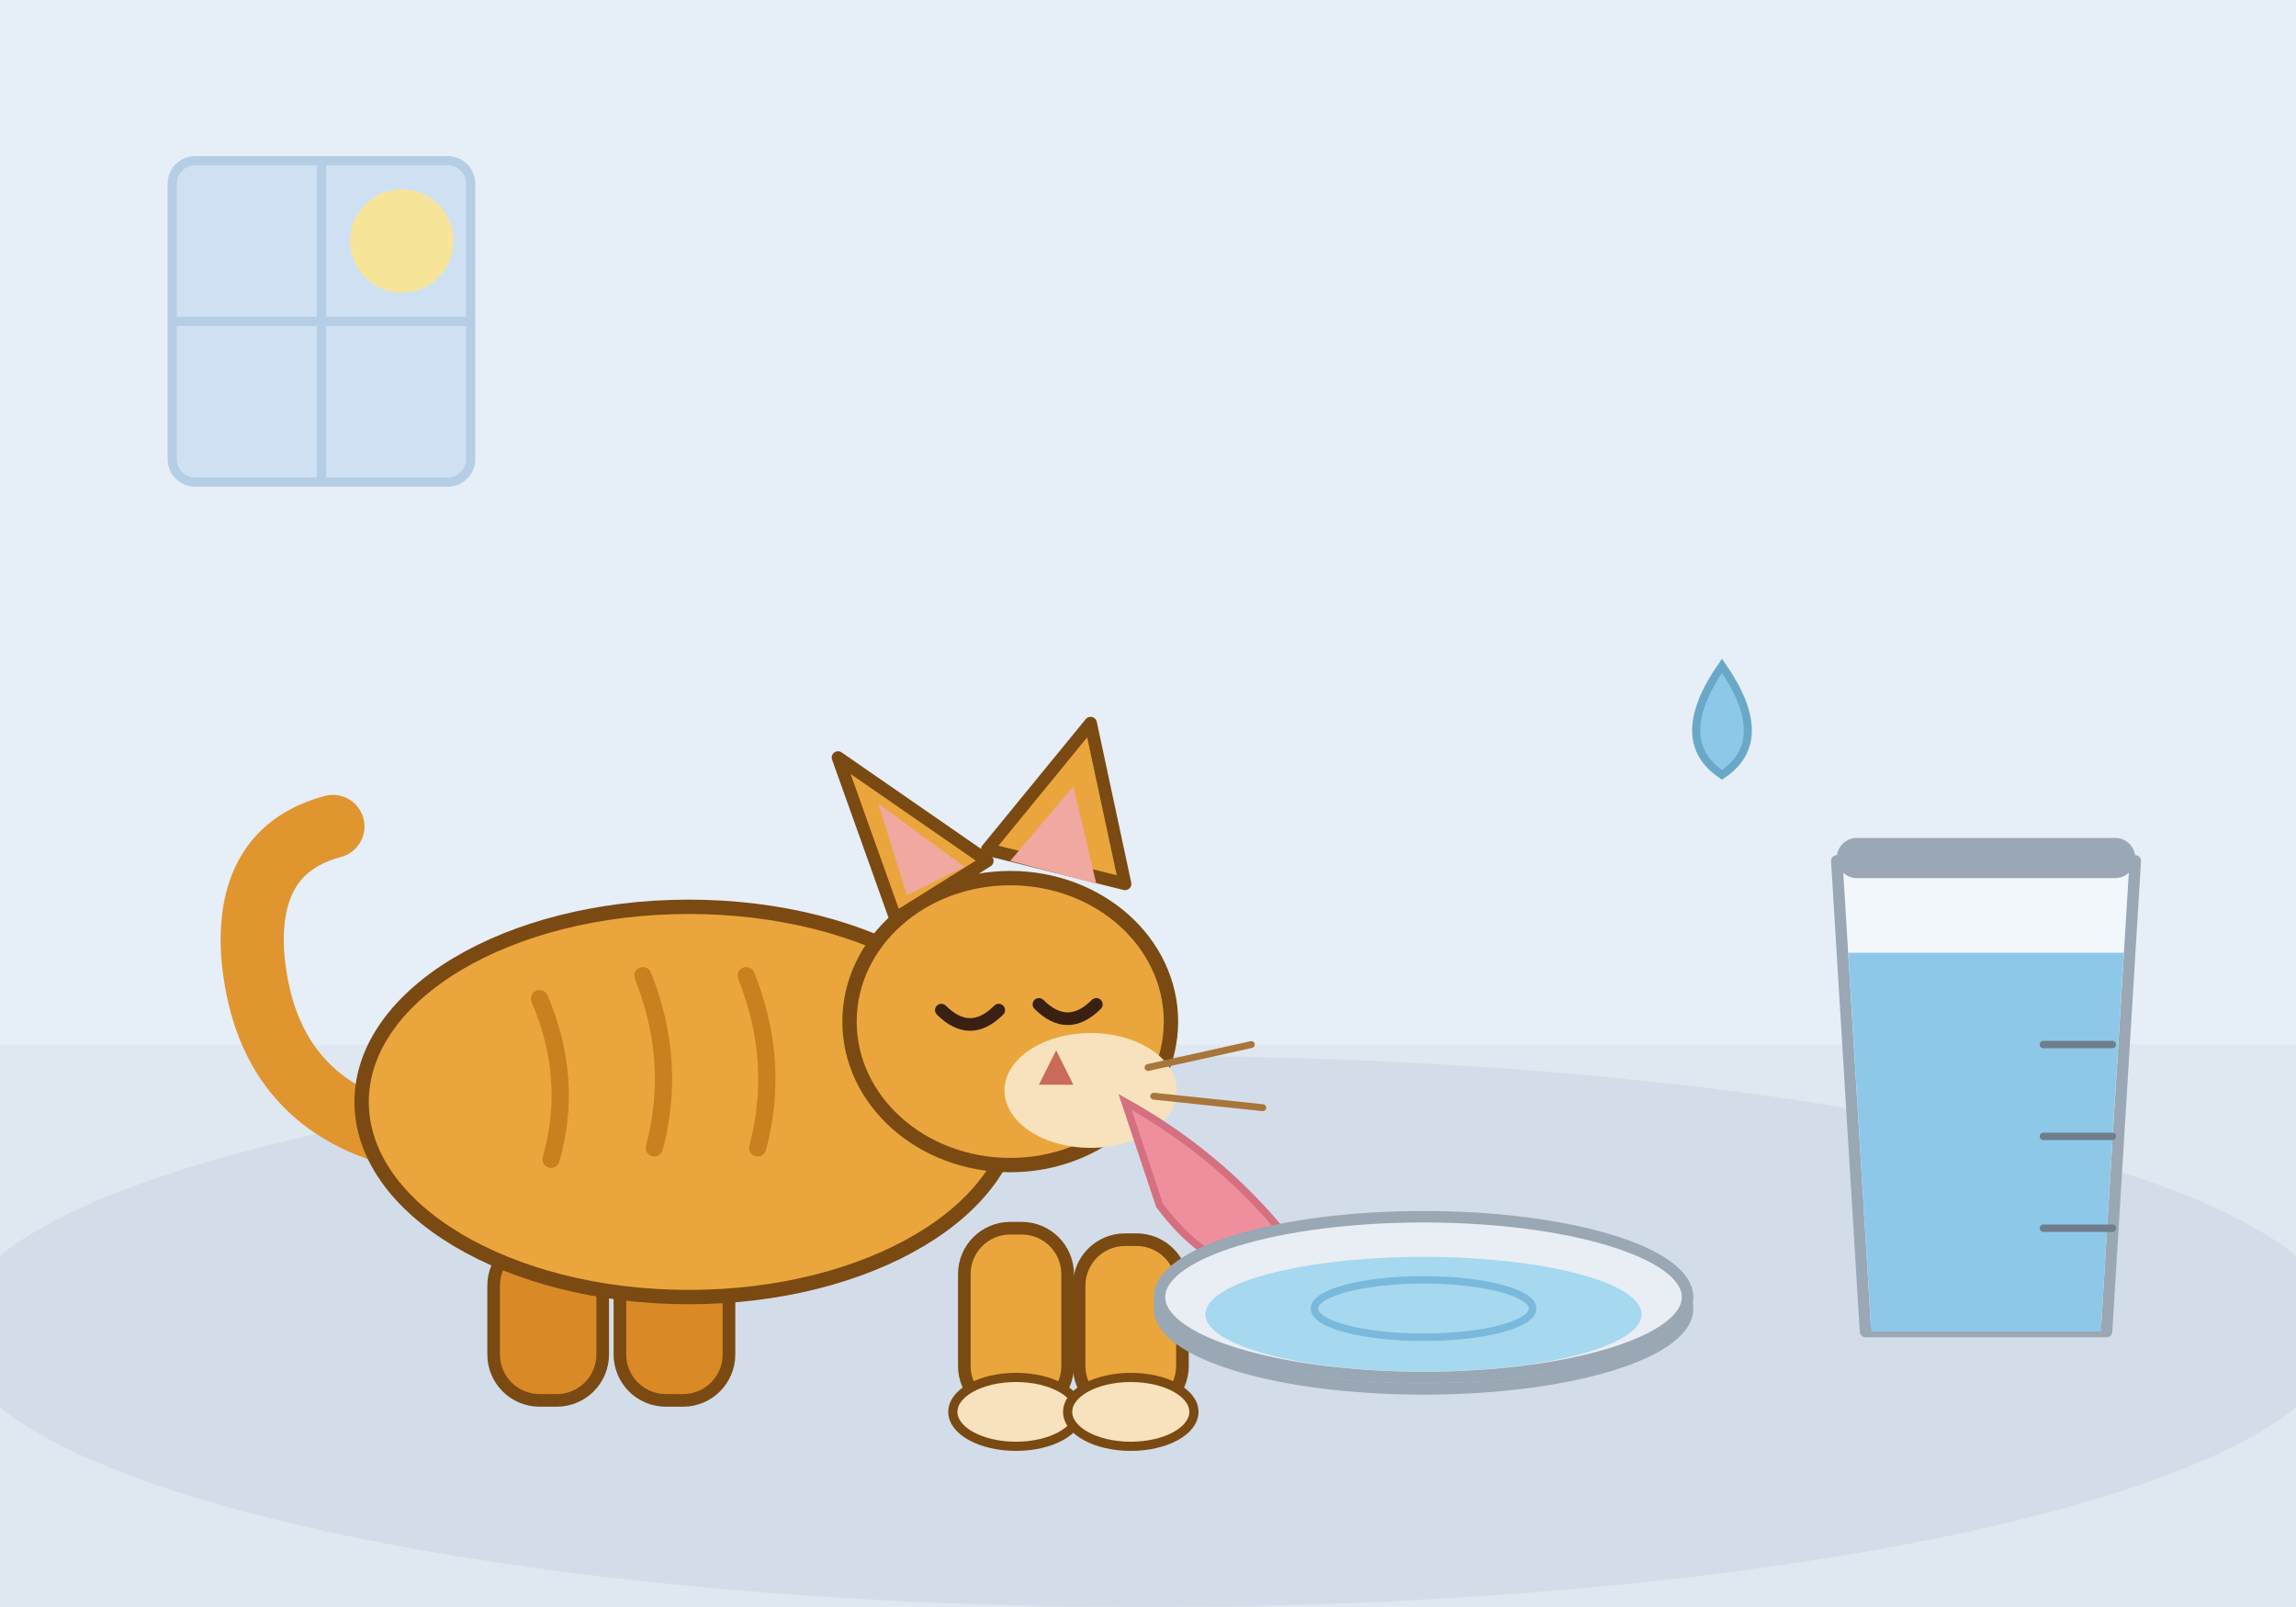
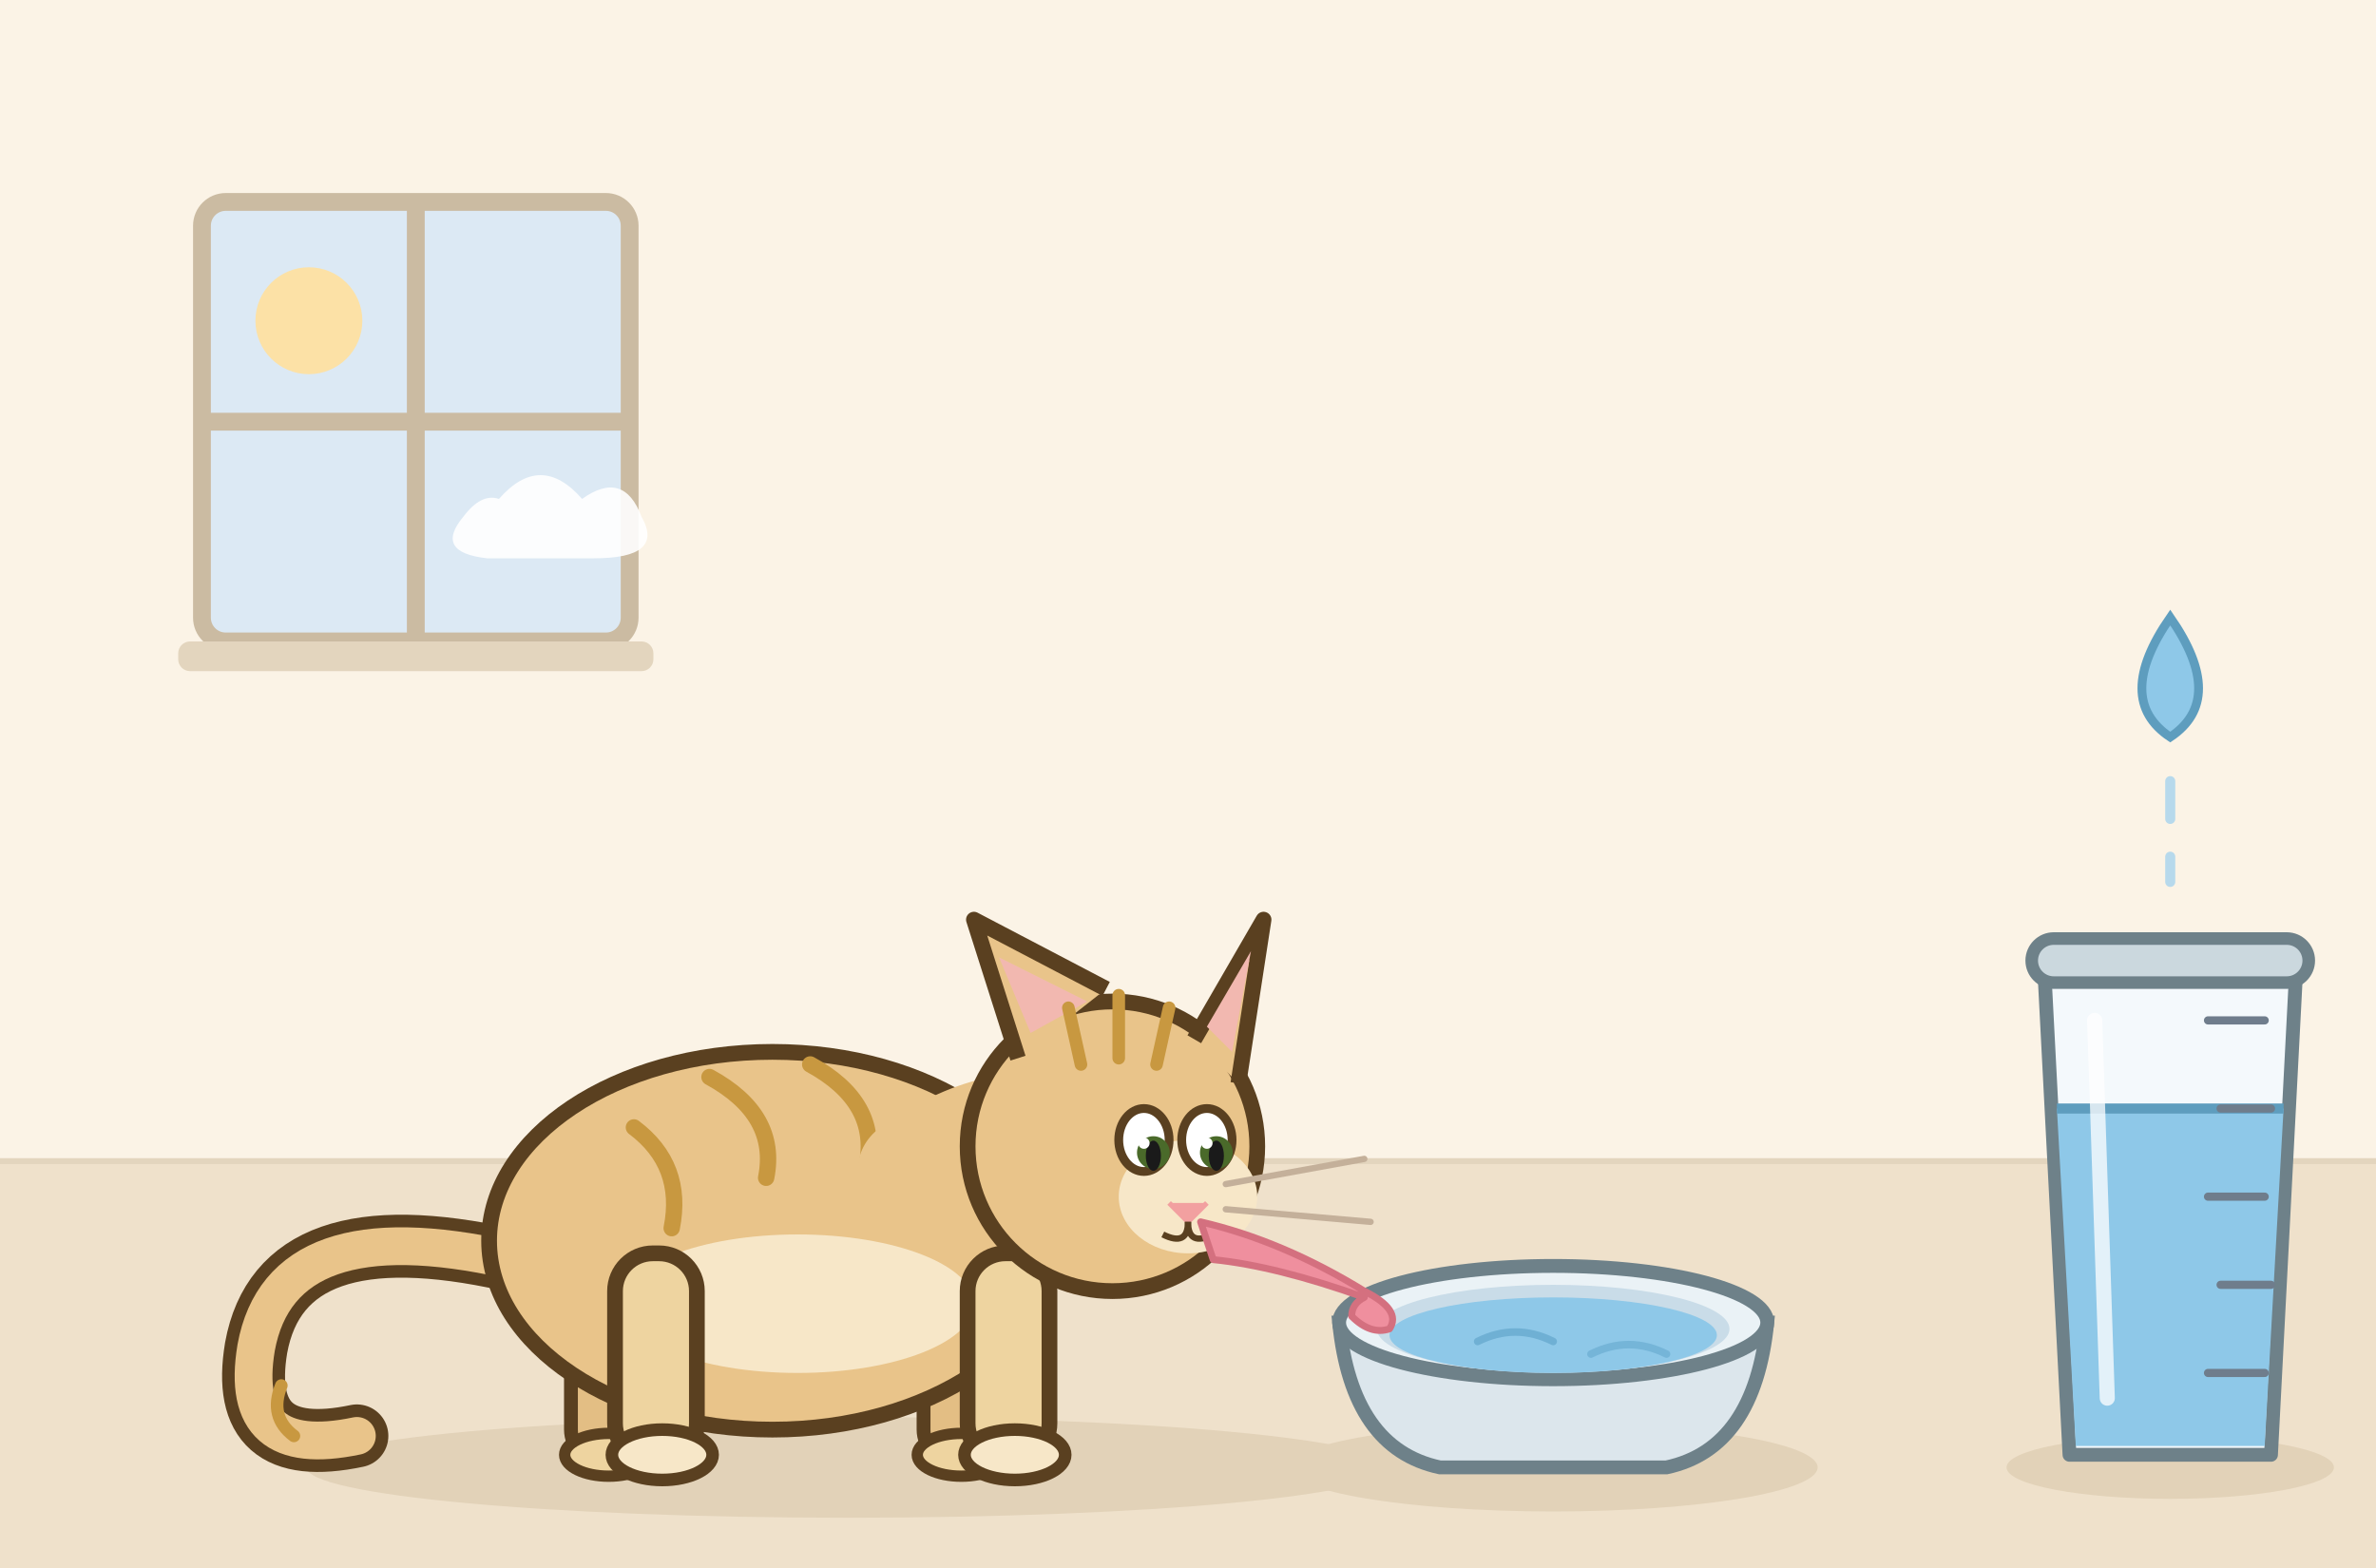
- <svg xmlns="http://www.w3.org/2000/svg" viewBox="0 0 400 280" fill="none">
-   <rect x="0" y="0" width="400" height="182" fill="#e6eef7" />
-   <rect x="30" y="28" width="52" height="56" rx="4" fill="#cfe0f2" stroke="#b6cde6" stroke-width="1.6" />
-   <line x1="56" y1="28" x2="56" y2="84" stroke="#b6cde6" stroke-width="1.6" />
-   <line x1="30" y1="56" x2="82" y2="56" stroke="#b6cde6" stroke-width="1.6" />
-   <circle cx="70" cy="42" r="9" fill="#fde68a" opacity="0.85" />
-   <rect x="0" y="182" width="400" height="98" fill="#dfe7f0" />
-   <ellipse cx="200" cy="232" rx="208" ry="48" fill="#d3dde9" />
-   <path d="M70 198 Q46 192 44 166 Q43 148 58 144" stroke="#e0952f" stroke-width="11" fill="none" stroke-linecap="round" />
-   <rect x="86" y="216" width="19" height="28" rx="8" fill="#d98a26" stroke="#7a4a12" stroke-width="2.2" />
-   <rect x="108" y="218" width="19" height="26" rx="8" fill="#d98a26" stroke="#7a4a12" stroke-width="2.2" />
-   <ellipse cx="120" cy="192" rx="57" ry="34" fill="#eaa63c" stroke="#7a4a12" stroke-width="2.5" />
-   <g stroke="#c9801e" stroke-width="3" fill="none" stroke-linecap="round">
-     <path d="M94 174 Q100 188 96 202" />
-     <path d="M112 170 Q118 185 114 200" />
-     <path d="M130 170 Q136 185 132 200" />
+ <svg xmlns="http://www.w3.org/2000/svg" viewBox="0 0 400 264" fill="none">
+   <rect x="0" y="0" width="400" height="196" fill="#FBF3E6" />
+   <line x1="0" y1="196" x2="400" y2="196" stroke="#E3D5BE" stroke-width="2" />
+   <rect x="0" y="196" width="400" height="68" fill="#EFE1CB" />
+   <rect x="34" y="34" width="72" height="74" rx="4" fill="#DCE9F4" stroke="#CBBBA2" stroke-width="3" />
+   <line x1="70" y1="34" x2="70" y2="108" stroke="#CBBBA2" stroke-width="3" />
+   <line x1="34" y1="71" x2="106" y2="71" stroke="#CBBBA2" stroke-width="3" />
+   <circle cx="52" cy="54" r="9" fill="#FCE1A6" />
+   <path d="M84 84 q7 -8 14 0 q7 -5 10 3 q4 7 -8 7 l-18 0 q-9 -1 -4 -7 q3 -4 6 -3 z" fill="#FFFFFF" opacity="0.9" />
+   <rect x="30" y="108" width="80" height="5" rx="2" fill="#E3D5BE" />
+   <g transform="translate(200,246) scale(1.06) translate(-200,-246)">
+     <ellipse cx="146" cy="247" rx="86" ry="8" fill="#E2D2B8" />
+     <path d="M92 214 Q56 206 52 228 Q49 246 68 242" stroke="#5A4020" stroke-width="10" fill="none" stroke-linecap="round" stroke-linejoin="round" />
+     <path d="M92 214 Q56 206 52 228 Q49 246 68 242" stroke="#E9C48A" stroke-width="6" fill="none" stroke-linecap="round" stroke-linejoin="round" />
+     <path d="M56 234 Q54 239 58 242" stroke="#C89840" stroke-width="2" fill="none" stroke-linecap="round" />
+     <rect x="102" y="216" width="12" height="30" rx="5" fill="#E3BE84" stroke="#5A4020" stroke-width="2.2" />
+     <rect x="158" y="216" width="12" height="30" rx="5" fill="#E3BE84" stroke="#5A4020" stroke-width="2.2" />
+     <ellipse cx="108" cy="245" rx="7" ry="3.4" fill="#EED4A0" stroke="#5A4020" stroke-width="1.8" />
+     <ellipse cx="164" cy="245" rx="7" ry="3.4" fill="#EED4A0" stroke="#5A4020" stroke-width="1.8" />
+     <ellipse cx="134" cy="211" rx="45" ry="30" fill="#E9C48A" stroke="#5A4020" stroke-width="2.5" />
+     <ellipse cx="138" cy="221" rx="28" ry="11" fill="#F7E7C8" />
+     <rect x="109" y="213" width="13" height="33" rx="6" fill="#EED4A0" stroke="#5A4020" stroke-width="2.5" />
+     <rect x="165" y="213" width="13" height="33" rx="6" fill="#EED4A0" stroke="#5A4020" stroke-width="2.5" />
+     <ellipse cx="116.5" cy="245" rx="8" ry="4" fill="#F7E7C8" stroke="#5A4020" stroke-width="2" />
+     <ellipse cx="172.5" cy="245" rx="8" ry="4" fill="#F7E7C8" stroke="#5A4020" stroke-width="2" />
+     <g stroke="#C89840" stroke-width="2.6" stroke-linecap="round" fill="none">
+       <path d="M124 185 Q135 191 133 201" />
+       <path d="M140 183 Q151 189 149 199" />
+       <path d="M112 193 Q120 199 118 209" />
+     </g>
+     <path d="M156 200 Q170 190 182 194" stroke="#E9C48A" stroke-width="17" stroke-linecap="round" />
+     <circle cx="188" cy="196" r="23" fill="#E9C48A" stroke="#5A4020" stroke-width="2.5" />
+     <path d="M173 182 L166 160 L187 171" fill="#E9C48A" stroke="#5A4020" stroke-width="2.5" stroke-linejoin="round" />
+     <path d="M201 179 L212 160 L208 186" fill="#E9C48A" stroke="#5A4020" stroke-width="2.5" stroke-linejoin="round" />
+     <path d="M175 178 L170 166 L184 173" fill="#F2B8B0" />
+     <path d="M203 177 L210 165 L207 181" fill="#F2B8B0" />
+     <g stroke="#C89840" stroke-width="2" stroke-linecap="round" fill="none">
+       <path d="M181 174 L183 183" />
+       <path d="M189 172 L189 182" />
+       <path d="M197 174 L195 183" />
+     </g>
+     <ellipse cx="200" cy="204" rx="11" ry="9" fill="#F7E7C8" />
+     <ellipse cx="193" cy="195" rx="4" ry="5" fill="#FFFFFF" stroke="#5A4020" stroke-width="1.4" />
+     <ellipse cx="203" cy="195" rx="4" ry="5" fill="#FFFFFF" stroke="#5A4020" stroke-width="1.4" />
+     <circle cx="194.5" cy="197" r="2.6" fill="#4A6A2A" />
+     <circle cx="204.5" cy="197" r="2.6" fill="#4A6A2A" />
+     <ellipse cx="194.5" cy="197.5" rx="1.2" ry="2.4" fill="#1A1A1A" />
+     <ellipse cx="204.5" cy="197.5" rx="1.2" ry="2.4" fill="#1A1A1A" />
+     <circle cx="193" cy="195.5" r="0.9" fill="#FFFFFF" />
+     <circle cx="203" cy="195.5" r="0.9" fill="#FFFFFF" />
+     <path d="M197 205 L200 208 L203 205" fill="#F2A0A0" stroke="#F2A0A0" stroke-width="0.8" />
+     <path d="M200 208 Q200 212 196 210" stroke="#5A4020" stroke-width="1" fill="none" />
+     <path d="M200 208 Q200 212 204 210" stroke="#5A4020" stroke-width="1" fill="none" />
+     <g stroke="#C4B09A" stroke-width="1" stroke-linecap="round">
+       <line x1="206" y1="202" x2="228" y2="198" />
+       <line x1="206" y1="206" x2="229" y2="208" />
+     </g>
+     <ellipse cx="258" cy="247" rx="42" ry="7" fill="#E2D2B8" />
+     <path d="M224 224 Q226 244 240 247 L276 247 Q290 244 292 224 Z" fill="#DCE6EC" stroke="#6E8189" stroke-width="2.2" />
+     <ellipse cx="258" cy="224" rx="34" ry="9" fill="#EAF2F6" stroke="#6E8189" stroke-width="2.2" />
+     <ellipse cx="258" cy="225" rx="28" ry="7" fill="#C9DCE8" />
+     <ellipse cx="258" cy="226" rx="26" ry="6" fill="#8EC8E8" />
+     <path d="M246 227 Q252 224 258 227" stroke="#6FB0D4" stroke-width="1.2" fill="none" stroke-linecap="round" />
+     <path d="M264 229 Q270 226 276 229" stroke="#6FB0D4" stroke-width="1.2" fill="none" stroke-linecap="round" opacity="0.8" />
+     <path d="M202 208 Q215 211 228 219 Q234 222 232 225 Q229 226 226 223 Q226 221 228 220 Q214 215 204 214 Z" fill="#EF8F9E" stroke="#D4707F" stroke-width="1.1" stroke-linejoin="round" />
+     <ellipse cx="356" cy="247" rx="26" ry="5" fill="#E2D2B8" />
+     <path d="M336 168 L376 168 L372 245 L340 245 Z" fill="#F4F9FC" stroke="#6E8189" stroke-width="2.2" stroke-linejoin="round" />
+     <path d="M338 190 L374 190 L371 243.6 L341 243.6 Z" fill="#8EC8E8" />
+     <path d="M338 190 L374 190" stroke="#5E9DBE" stroke-width="1.6" />
+     <g stroke="#6F7D8C" stroke-width="1.3" stroke-linecap="round">
+       <path d="M362 176 L371 176" />
+       <path d="M364 190 L372 190" />
+       <path d="M362 204 L371 204" />
+       <path d="M364 218 L372 218" />
+       <path d="M362 232 L371 232" />
+     </g>
+     <path d="M344 176 L346 236" stroke="#FFFFFF" stroke-width="2.4" opacity="0.75" stroke-linecap="round" />
+     <rect x="334" y="163" width="44" height="7" rx="3.5" fill="#CBD8DE" stroke="#6E8189" stroke-width="2" />
+     <path d="M356 112 q-9 13 0 19 q9 -6 0 -19 z" fill="#8EC8E8" stroke="#5E9DBE" stroke-width="1.4" />
+     <g stroke="#B7D9EC" stroke-width="1.6" stroke-linecap="round">
+       <path d="M356 138 L356 144" />
+       <path d="M356 150 L356 154" />
+     </g>
  </g>
-   <rect x="168" y="214" width="18" height="32" rx="8" fill="#eaa63c" stroke="#7a4a12" stroke-width="2.2" />
-   <rect x="188" y="216" width="18" height="30" rx="8" fill="#eaa63c" stroke="#7a4a12" stroke-width="2.2" />
-   <ellipse cx="177" cy="246" rx="11" ry="6" fill="#f7e2bd" stroke="#7a4a12" stroke-width="1.6" />
-   <ellipse cx="197" cy="246" rx="11" ry="6" fill="#f7e2bd" stroke="#7a4a12" stroke-width="1.6" />
-   <ellipse cx="176" cy="178" rx="28" ry="25" fill="#eaa63c" stroke="#7a4a12" stroke-width="2.5" />
-   <path d="M156 160 L146 132 L172 150 Z" fill="#eaa63c" stroke="#7a4a12" stroke-width="2.2" stroke-linejoin="round" />
-   <path d="M172 148 L190 126 L196 154 Z" fill="#eaa63c" stroke="#7a4a12" stroke-width="2.2" stroke-linejoin="round" />
-   <path d="M158 156 L153 140 L168 151 Z" fill="#f0a8a0" />
-   <path d="M176 150 L187 137 L191 154 Z" fill="#f0a8a0" />
-   <path d="M164 176 Q169 181 174 176" stroke="#3a2010" stroke-width="2.2" fill="none" stroke-linecap="round" />
-   <path d="M181 175 Q186 180 191 175" stroke="#3a2010" stroke-width="2.2" fill="none" stroke-linecap="round" />
-   <ellipse cx="190" cy="190" rx="15" ry="10" fill="#f7e2bd" />
-   <path d="M184 183 L187 189 L181 189 Z" fill="#c96a5a" />
-   <path d="M196 192 Q214 202 226 218 Q214 226 202 210 Z" fill="#ef8f9e" stroke="#d4707f" stroke-width="1.3" />
-   <g stroke="#a8763a" stroke-width="1.2" stroke-linecap="round">
-     <path d="M200 186 L218 182" />
-     <path d="M201 191 L220 193" />
-   </g>
-   <ellipse cx="248" cy="228" rx="46" ry="14" fill="#c3ccd6" stroke="#9aa7b4" stroke-width="2" />
-   <ellipse cx="248" cy="226" rx="46" ry="14" fill="#e8eef4" stroke="#9aa7b4" stroke-width="2" />
-   <ellipse cx="248" cy="229" rx="38" ry="10" fill="#a6d8f0" />
-   <ellipse cx="248" cy="228" rx="19" ry="5" fill="none" stroke="#7ab8dc" stroke-width="1.3" />
-   <path d="M320 150 L372 150 L367 232 L325 232 Z" fill="#f2f7fb" stroke="#9aa7b4" stroke-width="2" stroke-linejoin="round" />
-   <path d="M322 166 L370 166 L366 232 L326 232 Z" fill="#8ec8e8" />
-   <rect x="320" y="146" width="52" height="7" rx="3.5" fill="#9aa7b4" />
-   <g stroke="#6f7d8c" stroke-width="1.3" stroke-linecap="round">
-     <path d="M356 182 L368 182" />
-     <path d="M356 198 L368 198" />
-     <path d="M356 214 L368 214" />
-   </g>
-   <path d="M300 116 q-9 13 0 19 q9 -6 0 -19 z" fill="#8ec8e8" stroke="#6aa8c8" stroke-width="1.4" />
</svg>
